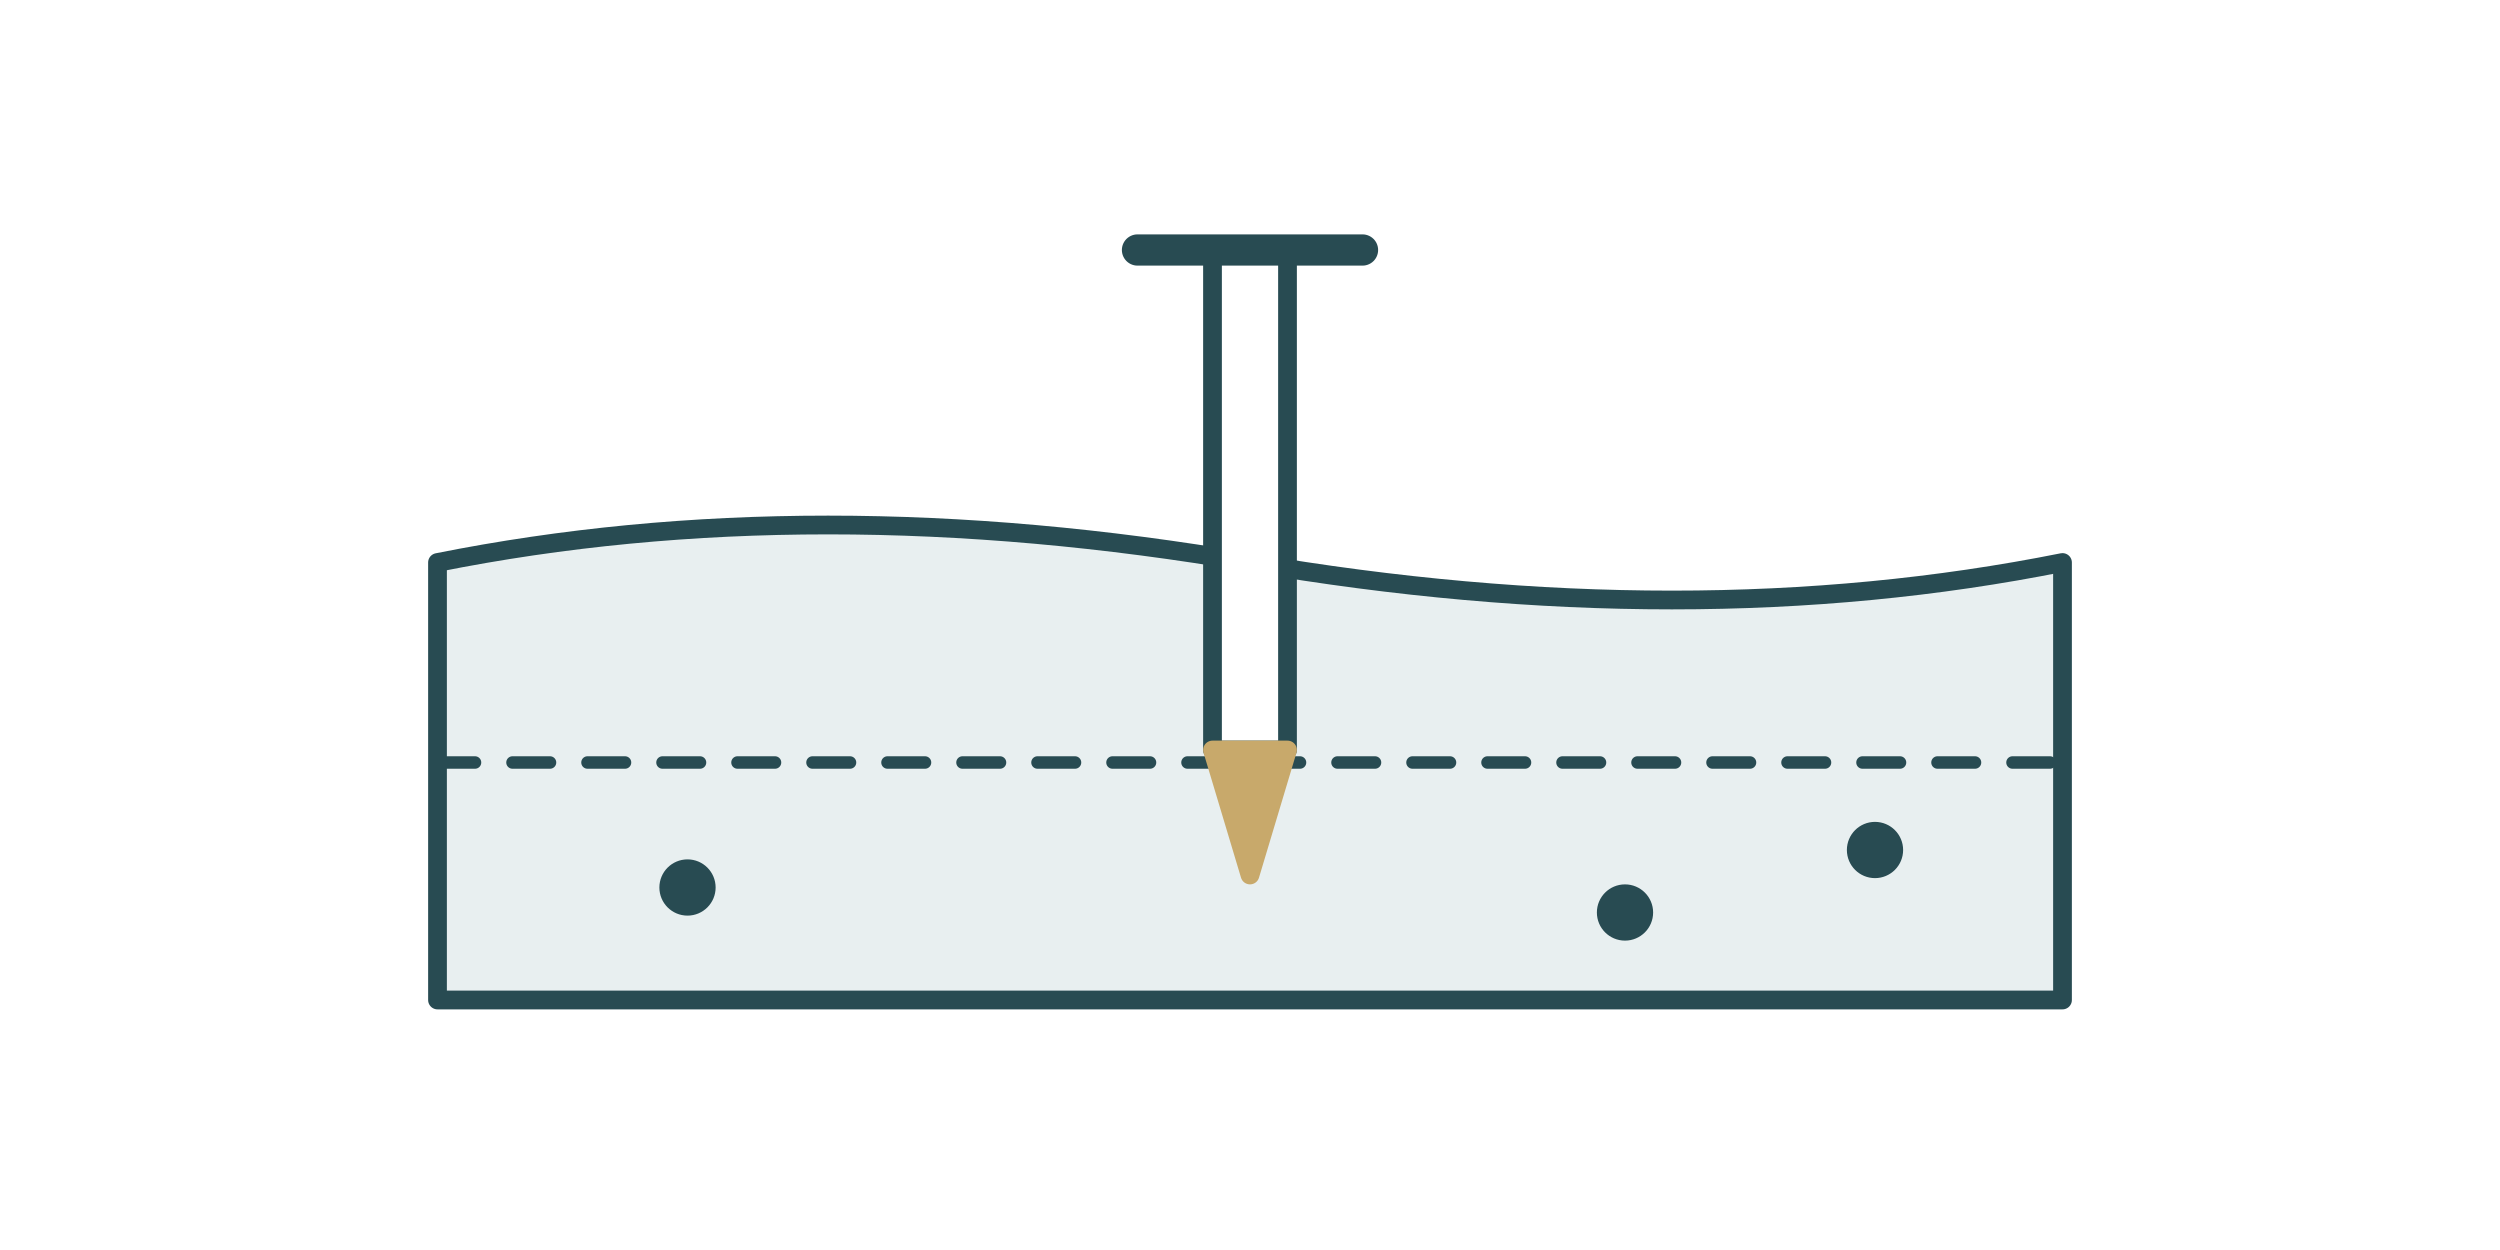
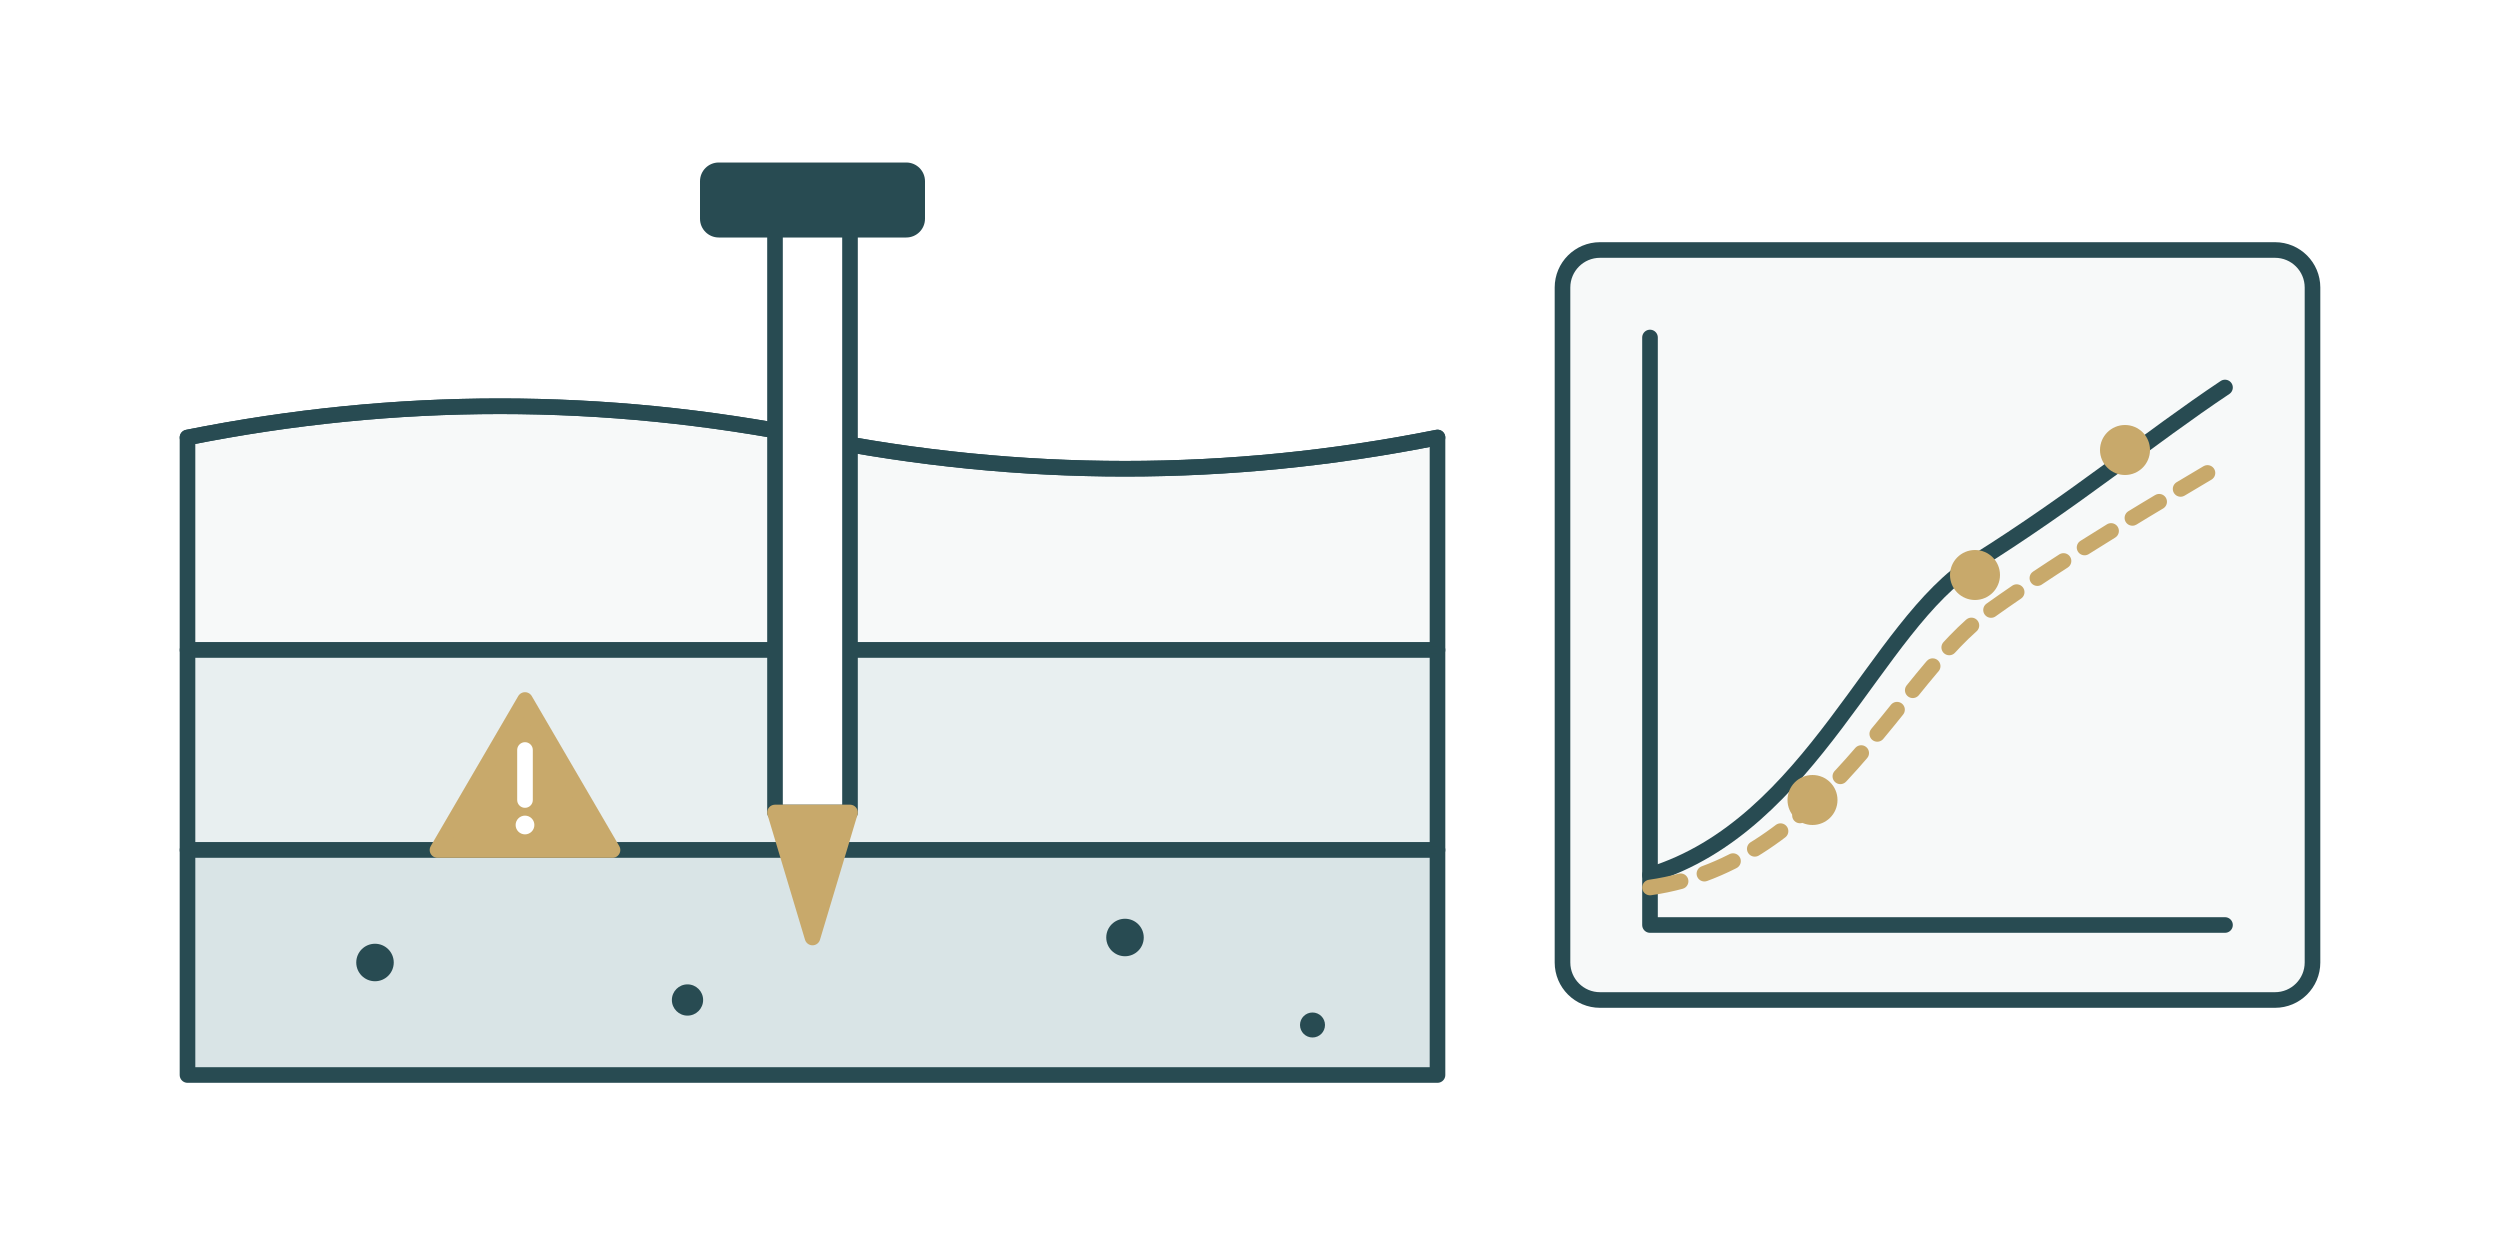
- <svg xmlns="http://www.w3.org/2000/svg" viewBox="0 0 400 200" role="img" aria-label="Soil layers with a penetration probe">
+ <svg xmlns="http://www.w3.org/2000/svg" viewBox="0 0 400 200" font-family="Manrope, Arial, sans-serif" role="img" aria-label="Soil layers with a penetration probe and a prediction curve">
  <rect width="400" height="200" fill="#ffffff" />
-   <g fill="none" stroke="#284b52" stroke-width="3" stroke-linecap="round" stroke-linejoin="round">
-     <path d="M70 90 Q130 78 200 90 T330 90 V160 H70 Z" fill="#e8eff0" />
-     <path d="M70 122 H330" stroke-dasharray="6 6" stroke-width="2" />
-     <rect x="194" y="40" width="12" height="80" fill="#ffffff" />
-     <path d="M194 120 L200 140 L206 120 Z" fill="#c8a96b" stroke="#c8a96b" />
-     <path d="M182 40 H218" stroke-width="5" />
-     <circle cx="110" cy="142" r="3" fill="#284b52" />
-     <circle cx="260" cy="146" r="3" fill="#284b52" />
-     <circle cx="300" cy="136" r="3" fill="#284b52" />
+   <g fill="none" stroke="#284b52" stroke-width="2.5" stroke-linecap="round" stroke-linejoin="round">
+     <path d="M30 70 Q80 60 130 70 T230 70 V104 H30 Z" fill="#f7f9f9" />
+     <path d="M30 104 H230 V136 H30 Z" fill="#e8eff0" />
+     <path d="M30 136 H230 V172 H30 Z" fill="#d9e4e6" />
+     <path d="M30 70 Q80 60 130 70 T230 70" />
+     <path d="M30 104 H230 M30 136 H230" stroke-width="1" opacity="0.4" />
+     <circle cx="60" cy="154" r="3" fill="#284b52" stroke="none" />
+     <circle cx="110" cy="160" r="2.5" fill="#284b52" stroke="none" />
+     <circle cx="180" cy="150" r="3" fill="#284b52" stroke="none" />
+     <circle cx="210" cy="164" r="2" fill="#284b52" stroke="none" />
+     <rect x="124" y="30" width="12" height="100" fill="#ffffff" />
+     <path d="M124 130 L130 150 L136 130 Z" fill="#c8a96b" stroke="#c8a96b" />
+     <rect x="112" y="26" width="36" height="12" rx="3" fill="#284b52" stroke="none" />
+     <path d="M70 136 L84 112 L98 136 Z" fill="#c8a96b" stroke="#c8a96b" />
+     <path d="M84 120 V128" stroke="#ffffff" />
+     <circle cx="84" cy="132" r="1.5" fill="#ffffff" stroke="none" />
+     <rect x="250" y="40" width="120" height="120" rx="6" fill="#f7f9f9" />
+     <path d="M264 148 V54 M264 148 H356" />
+     <path d="M264 140 C290 132 300 100 316 90 S344 70 356 62" />
+     <path d="M264 142 C292 138 304 108 318 98 S346 80 356 74" stroke="#c8a96b" stroke-dasharray="5 4" />
+     <circle cx="290" cy="128" r="4" fill="#c8a96b" stroke="none" />
+     <circle cx="316" cy="92" r="4" fill="#c8a96b" stroke="none" />
+     <circle cx="340" cy="72" r="4" fill="#c8a96b" stroke="none" />
  </g>
</svg>
